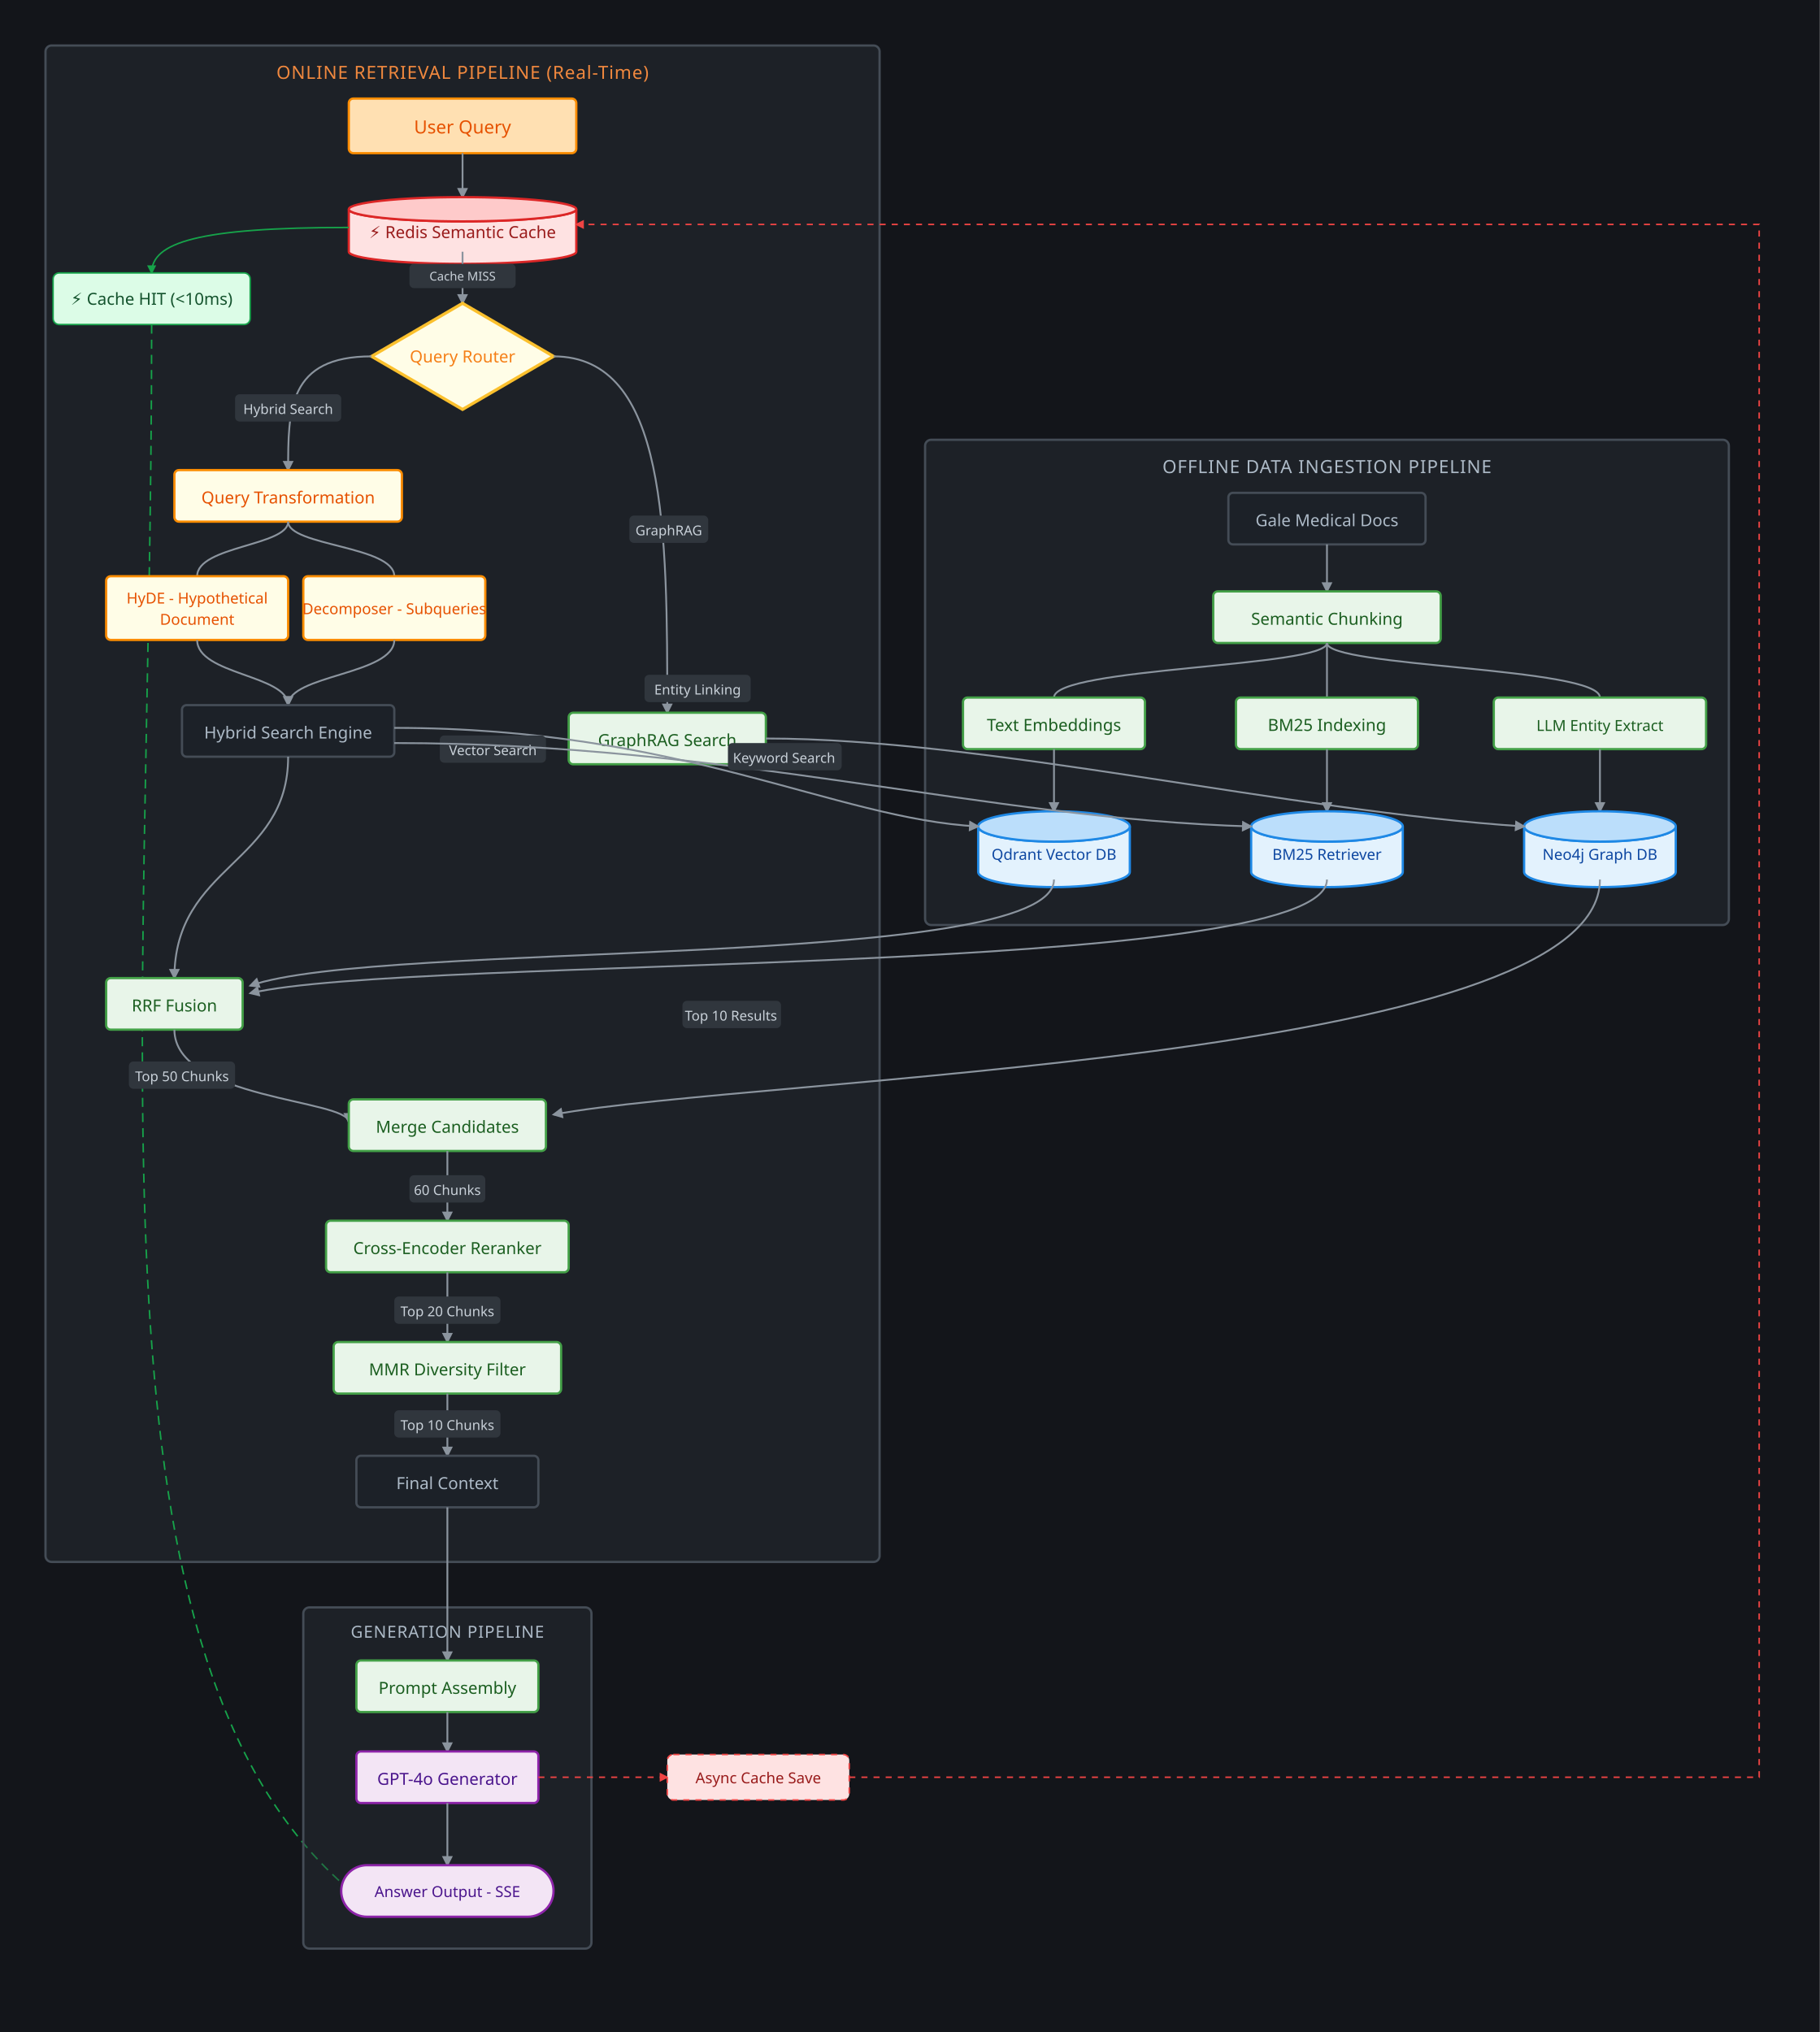
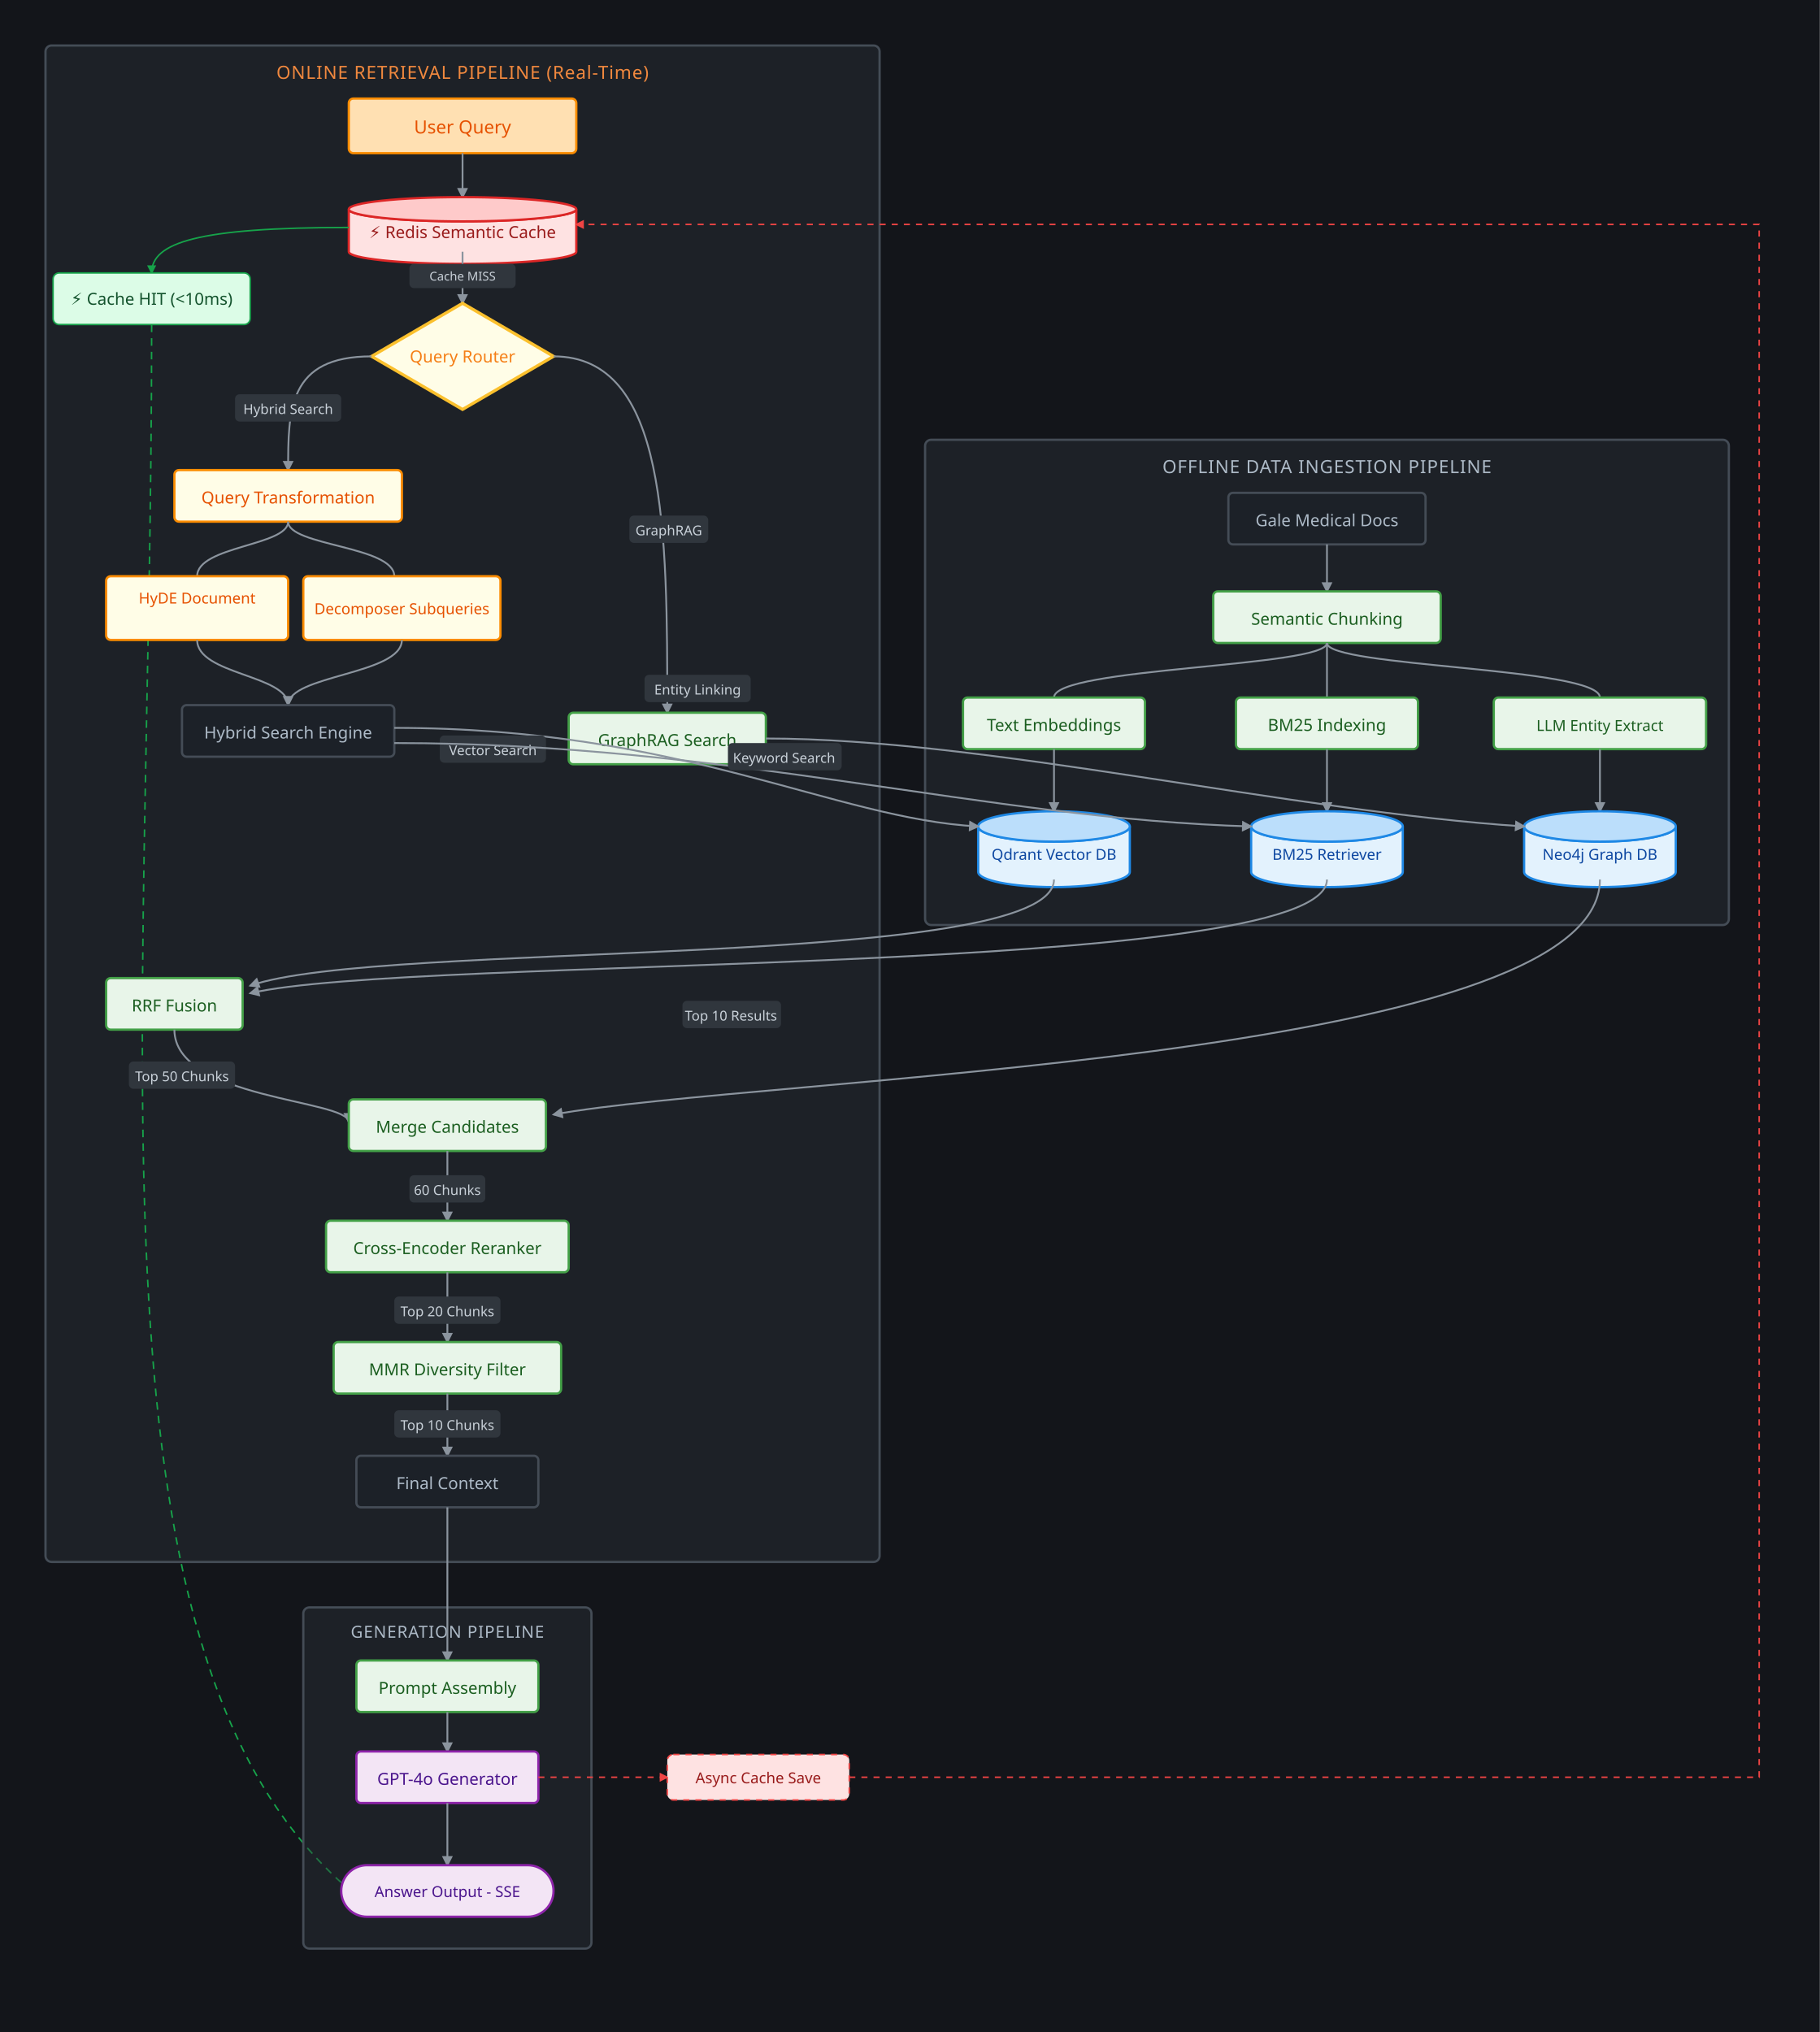
<svg xmlns="http://www.w3.org/2000/svg" viewBox="0 0 1200 1340" width="100%" height="100%" style="background:#13151a; font-family:'Trebuchet MS', 'Segoe UI', -apple-system, sans-serif;">
  <defs>
    <marker id="arrow" markerWidth="6" markerHeight="6" refX="5" refY="3" orient="auto">
      <path d="M0,0 L0,6 L6,3 z" fill="#8b949e" />
    </marker>
    <marker id="arrowGreen" markerWidth="6" markerHeight="6" refX="5" refY="3" orient="auto">
      <path d="M0,0 L0,6 L6,3 z" fill="#16a34a" />
    </marker>
    <marker id="arrowRed" markerWidth="6" markerHeight="6" refX="5" refY="3" orient="auto">
      <path d="M0,0 L0,6 L6,3 z" fill="#ef4444" />
    </marker>
  </defs>
  <rect width="1200" height="1340" fill="#13151a" />
  <rect x="30" y="30" width="550" height="1000" rx="4" fill="#2d333b" fill-opacity="0.4" stroke="#444c56" stroke-width="1.5" />
  <text x="305" y="52" text-anchor="middle" font-size="12" fill="#f0883e" letter-spacing="0.5">
    ONLINE RETRIEVAL PIPELINE (Real-Time)
  </text>
  <rect x="230" y="65" width="150" height="36" rx="3" fill="#ffe0b2" stroke="#fb8c00" stroke-width="1.5" />
  <text x="305" y="88" text-anchor="middle" font-size="12" fill="#e65100">User Query</text>
  <line x1="305" y1="101" x2="305" y2="130" stroke="#8b949e" stroke-width="1.2" marker-end="url(#arrow)" />
  <g transform="translate(230, 130)">
    <path d="M 0 8 A 75 8 0 0 0 150 8 L 150 36 A 75 8 0 0 1 0 36 Z" fill="#fee2e2" stroke="#dc2626" stroke-width="1.5" />
    <ellipse cx="75" cy="8" rx="75" ry="8" fill="#fecaca" stroke="#dc2626" stroke-width="1.5" />
    <text x="75" y="27" text-anchor="middle" font-size="11" fill="#991b1b">⚡ Redis Semantic Cache</text>
  </g>
  <path d="M 230 150 C 130 150, 100 160, 100 180" fill="none" stroke="#16a34a" stroke-width="1.0" marker-end="url(#arrowGreen)" />
  <rect x="35" y="180" width="130" height="34" rx="4" fill="#dcfce7" stroke="#16a34a" stroke-width="1.0" />
  <text x="100" y="201" text-anchor="middle" font-size="11" fill="#14532d">⚡ Cache HIT (&lt;10ms)</text>
-   <path d="M 100 214 C 100 700, 50 1100, 235 1250" fill="none" stroke="#16a34a" stroke-width="1.0" stroke-dasharray="6,4" marker-end="url(#arrowGreen)" />
+   <path d="M 100 214 C 100 700, 50 1100, 235 1250" fill="none" stroke="#16a34a" stroke-width="1.0" stroke-dasharray="5,4" marker-end="url(#arrowGreen)" />
  <line x1="305" y1="166" x2="305" y2="200" stroke="#8b949e" stroke-width="1.2" marker-end="url(#arrow)" />
  <rect x="270" y="174" width="70" height="16" rx="3" fill="#30363d" />
  <text x="305" y="185" text-anchor="middle" font-size="8" fill="#c9d1d9">Cache MISS</text>
  <g transform="translate(305, 235)">
    <polygon points="0,-35 60,0 0,35 -60,0" fill="#fffde7" stroke="#fbc02d" stroke-width="2" />
    <text x="0" y="4" text-anchor="middle" font-size="11" fill="#f57f17">Query Router</text>
  </g>
  <path d="M 245 235 C 190 235, 190 270, 190 310" fill="none" stroke="#8b949e" stroke-width="1.2" marker-end="url(#arrow)" />
  <rect x="155" y="260" width="70" height="18" rx="3" fill="#30363d" />
  <text x="190" y="273" text-anchor="middle" font-size="9" fill="#c9d1d9">Hybrid Search</text>
  <path d="M 365 235 C 440 235, 440 350, 440 470" fill="none" stroke="#8b949e" stroke-width="1.2" marker-end="url(#arrow)" />
  <rect x="415" y="340" width="52" height="18" rx="3" fill="#30363d" />
  <text x="441" y="353" text-anchor="middle" font-size="9" fill="#c9d1d9">GraphRAG</text>
  <rect x="115" y="310" width="150" height="34" rx="3" fill="#fffde7" stroke="#fb8c00" stroke-width="1.5" />
  <text x="190" y="332" text-anchor="middle" font-size="11" fill="#e65100">Query Transformation</text>
  <path d="M 190 344 C 190 360, 130 360, 130 380" fill="none" stroke="#8b949e" stroke-width="1.2" />
  <path d="M 190 344 C 190 360, 260 360, 260 380" fill="none" stroke="#8b949e" stroke-width="1.2" />
  <rect x="70" y="380" width="120" height="42" rx="3" fill="#fffde7" stroke="#fb8c00" stroke-width="1.5" />
-   <text x="130" y="398" text-anchor="middle" font-size="10" fill="#e65100">HyDE - Hypothetical</text>
-   <text x="130" y="412" text-anchor="middle" font-size="10" fill="#e65100">Document</text>
-   <rect x="200" y="380" width="120" height="42" rx="3" fill="#fffde7" stroke="#fb8c00" stroke-width="1.5" />
-   <text x="260" y="405" text-anchor="middle" font-size="10" fill="#e65100">Decomposer - Subqueries</text>
+   <text x="130" y="398" text-anchor="middle" font-size="10" fill="#e65100">HyDE Document</text>
+   <rect x="200" y="380" width="130" height="42" rx="3" fill="#fffde7" stroke="#fb8c00" stroke-width="1.5" />
+   <text x="265" y="405" text-anchor="middle" font-size="10" fill="#e65100">Decomposer Subqueries</text>
  <path d="M 130 422 C 130 445, 190 445, 190 465" fill="none" stroke="#8b949e" stroke-width="1.2" marker-end="url(#arrow)" />
-   <path d="M 260 422 C 260 445, 190 445, 190 465" fill="none" stroke="#8b949e" stroke-width="1.2" />
+   <path d="M 265 422 C 265 445, 190 445, 190 465" fill="none" stroke="#8b949e" stroke-width="1.2" />
  <rect x="120" y="465" width="140" height="34" rx="3" fill="#1c2128" stroke="#444c56" stroke-width="1.5" />
  <text x="190" y="487" text-anchor="middle" font-size="11" fill="#adbac7">Hybrid Search Engine</text>
  <rect x="375" y="470" width="130" height="34" rx="3" fill="#e8f5e9" stroke="#43a047" stroke-width="1.5" />
  <text x="440" y="492" text-anchor="middle" font-size="11" fill="#1b5e20">GraphRAG Search</text>
-   <path d="M 190 499 C 190 570, 115 570, 115 645" fill="none" stroke="#8b949e" stroke-width="1.2" marker-end="url(#arrow)" />
  <rect x="70" y="645" width="90" height="34" rx="3" fill="#e8f5e9" stroke="#43a047" stroke-width="1.5" />
  <text x="115" y="667" text-anchor="middle" font-size="11" fill="#1b5e20">RRF Fusion</text>
  <path d="M 115 679 C 115 725, 230 725, 230 740" fill="none" stroke="#8b949e" stroke-width="1.2" marker-end="url(#arrow)" />
  <rect x="85" y="700" width="70" height="18" rx="3" fill="#30363d" />
  <text x="120" y="713" text-anchor="middle" font-size="9" fill="#c9d1d9">Top 50 Chunks</text>
  <rect x="230" y="725" width="130" height="34" rx="3" fill="#e8f5e9" stroke="#43a047" stroke-width="1.5" />
  <text x="295" y="747" text-anchor="middle" font-size="11" fill="#1b5e20">Merge Candidates</text>
  <line x1="295" y1="759" x2="295" y2="805" stroke="#8b949e" stroke-width="1.2" marker-end="url(#arrow)" />
  <rect x="270" y="775" width="50" height="18" rx="3" fill="#30363d" />
  <text x="295" y="788" text-anchor="middle" font-size="9" fill="#c9d1d9">60 Chunks</text>
  <rect x="215" y="805" width="160" height="34" rx="3" fill="#e8f5e9" stroke="#43a047" stroke-width="1.5" />
  <text x="295" y="827" text-anchor="middle" font-size="11" fill="#1b5e20">Cross-Encoder Reranker</text>
  <line x1="295" y1="839" x2="295" y2="885" stroke="#8b949e" stroke-width="1.2" marker-end="url(#arrow)" />
  <rect x="260" y="855" width="70" height="18" rx="3" fill="#30363d" />
  <text x="295" y="868" text-anchor="middle" font-size="9" fill="#c9d1d9">Top 20 Chunks</text>
  <rect x="220" y="885" width="150" height="34" rx="3" fill="#e8f5e9" stroke="#43a047" stroke-width="1.5" />
  <text x="295" y="907" text-anchor="middle" font-size="11" fill="#1b5e20">MMR Diversity Filter</text>
  <line x1="295" y1="919" x2="295" y2="960" stroke="#8b949e" stroke-width="1.2" marker-end="url(#arrow)" />
  <rect x="260" y="930" width="70" height="18" rx="3" fill="#30363d" />
  <text x="295" y="943" text-anchor="middle" font-size="9" fill="#c9d1d9">Top 10 Chunks</text>
  <rect x="235" y="960" width="120" height="34" rx="3" fill="#1c2128" stroke="#444c56" stroke-width="1.5" />
  <text x="295" y="982" text-anchor="middle" font-size="11" fill="#adbac7">Final Context</text>
  <rect x="610" y="290" width="530" height="320" rx="4" fill="#2d333b" fill-opacity="0.4" stroke="#444c56" stroke-width="1.5" />
  <text x="875" y="312" text-anchor="middle" font-size="12" fill="#adbac7" letter-spacing="0.5">
    OFFLINE DATA INGESTION PIPELINE
  </text>
  <rect x="810" y="325" width="130" height="34" rx="3" fill="#1c2128" stroke="#444c56" stroke-width="1.5" />
  <text x="875" y="347" text-anchor="middle" font-size="11" fill="#adbac7">Gale Medical Docs</text>
  <line x1="875" y1="359" x2="875" y2="390" stroke="#8b949e" stroke-width="1.2" marker-end="url(#arrow)" />
  <rect x="800" y="390" width="150" height="34" rx="3" fill="#e8f5e9" stroke="#43a047" stroke-width="1.5" />
  <text x="875" y="412" text-anchor="middle" font-size="11" fill="#1b5e20">Semantic Chunking</text>
  <path d="M 875 424 C 875 440, 695 440, 695 460" fill="none" stroke="#8b949e" stroke-width="1.2" />
  <path d="M 875 424 L 875 460" fill="none" stroke="#8b949e" stroke-width="1.2" />
  <path d="M 875 424 C 875 440, 1055 440, 1055 460" fill="none" stroke="#8b949e" stroke-width="1.2" />
  <rect x="635" y="460" width="120" height="34" rx="3" fill="#e8f5e9" stroke="#43a047" stroke-width="1.5" />
  <text x="695" y="482" text-anchor="middle" font-size="11" fill="#1b5e20">Text Embeddings</text>
  <rect x="815" y="460" width="120" height="34" rx="3" fill="#e8f5e9" stroke="#43a047" stroke-width="1.5" />
  <text x="875" y="482" text-anchor="middle" font-size="11" fill="#1b5e20">BM25 Indexing</text>
  <rect x="985" y="460" width="140" height="34" rx="3" fill="#e8f5e9" stroke="#43a047" stroke-width="1.5" />
  <text x="1055" y="482" text-anchor="middle" font-size="10" fill="#1b5e20">LLM Entity Extract</text>
  <line x1="695" y1="494" x2="695" y2="535" stroke="#8b949e" stroke-width="1.2" marker-end="url(#arrow)" />
  <line x1="875" y1="494" x2="875" y2="535" stroke="#8b949e" stroke-width="1.2" marker-end="url(#arrow)" />
  <line x1="1055" y1="494" x2="1055" y2="535" stroke="#8b949e" stroke-width="1.2" marker-end="url(#arrow)" />
  <g transform="translate(645, 535)">
    <path d="M 0 10 A 50 10 0 0 0 100 10 L 100 40 A 50 10 0 0 1 0 40 Z" fill="#e3f2fd" stroke="#1e88e5" stroke-width="1.5" />
    <ellipse cx="50" cy="10" rx="50" ry="10" fill="#bbdefb" stroke="#1e88e5" stroke-width="1.5" />
    <text x="50" y="32" text-anchor="middle" font-size="10" fill="#0d47a1">Qdrant Vector DB</text>
  </g>
  <g transform="translate(825, 535)">
    <path d="M 0 10 A 50 10 0 0 0 100 10 L 100 40 A 50 10 0 0 1 0 40 Z" fill="#e3f2fd" stroke="#1e88e5" stroke-width="1.5" />
    <ellipse cx="50" cy="10" rx="50" ry="10" fill="#bbdefb" stroke="#1e88e5" stroke-width="1.5" />
    <text x="50" y="32" text-anchor="middle" font-size="10" fill="#0d47a1">BM25 Retriever</text>
  </g>
  <g transform="translate(1005, 535)">
    <path d="M 0 10 A 50 10 0 0 0 100 10 L 100 40 A 50 10 0 0 1 0 40 Z" fill="#e3f2fd" stroke="#1e88e5" stroke-width="1.5" />
    <ellipse cx="50" cy="10" rx="50" ry="10" fill="#bbdefb" stroke="#1e88e5" stroke-width="1.5" />
    <text x="50" y="32" text-anchor="middle" font-size="10" fill="#0d47a1">Neo4j Graph DB</text>
  </g>
  <path d="M 260 480 C 450 480, 550 540, 645 545" fill="none" stroke="#8b949e" stroke-width="1.2" marker-end="url(#arrow)" />
  <rect x="290" y="485" width="70" height="18" rx="3" fill="#30363d" />
  <text x="325" y="498" text-anchor="middle" font-size="9" fill="#c9d1d9">Vector Search</text>
  <path d="M 260 490 C 480 490, 650 540, 825 545" fill="none" stroke="#8b949e" stroke-width="1.2" marker-end="url(#arrow)" />
  <rect x="480" y="490" width="75" height="18" rx="3" fill="#30363d" />
  <text x="517" y="503" text-anchor="middle" font-size="9" fill="#c9d1d9">Keyword Search</text>
  <path d="M 505 487 C 650 487, 850 535, 1005 545" fill="none" stroke="#8b949e" stroke-width="1.2" marker-end="url(#arrow)" />
  <rect x="425" y="445" width="70" height="18" rx="3" fill="#30363d" />
  <text x="460" y="458" text-anchor="middle" font-size="9" fill="#c9d1d9">Entity Linking</text>
  <path d="M 695 580 C 695 640, 250 620, 165 650" fill="none" stroke="#8b949e" stroke-width="1.2" marker-end="url(#arrow)" />
  <path d="M 875 580 C 875 645, 270 630, 165 655" fill="none" stroke="#8b949e" stroke-width="1.2" marker-end="url(#arrow)" />
  <path d="M 1055 580 C 1055 700, 500 710, 365 735" fill="none" stroke="#8b949e" stroke-width="1.2" marker-end="url(#arrow)" />
  <rect x="450" y="660" width="65" height="18" rx="3" fill="#30363d" />
  <text x="482" y="673" text-anchor="middle" font-size="9" fill="#c9d1d9">Top 10 Results</text>
  <rect x="200" y="1060" width="190" height="225" rx="4" fill="#2d333b" fill-opacity="0.4" stroke="#444c56" stroke-width="1.5" />
  <text x="295" y="1080" text-anchor="middle" font-size="11" fill="#adbac7" letter-spacing="0.5">
    GENERATION PIPELINE
  </text>
  <line x1="295" y1="994" x2="295" y2="1095" stroke="#8b949e" stroke-width="1.2" marker-end="url(#arrow)" />
  <rect x="235" y="1095" width="120" height="34" rx="3" fill="#e8f5e9" stroke="#43a047" stroke-width="1.5" />
  <text x="295" y="1117" text-anchor="middle" font-size="11" fill="#1b5e20">Prompt Assembly</text>
  <line x1="295" y1="1129" x2="295" y2="1155" stroke="#8b949e" stroke-width="1.2" marker-end="url(#arrow)" />
  <rect x="235" y="1155" width="120" height="34" rx="3" fill="#f3e5f5" stroke="#8e24aa" stroke-width="1.5" />
  <text x="295" y="1177" text-anchor="middle" font-size="11" fill="#4a148c">GPT-4o Generator</text>
  <path d="M 355 1172 L 440 1172" fill="none" stroke="#ef4444" stroke-width="1.0" stroke-dasharray="4,4" marker-end="url(#arrowRed)" />
  <rect x="440" y="1157" width="120" height="30" rx="4" fill="#fee2e2" stroke="#ef4444" stroke-width="1.0" stroke-dasharray="4,4" />
  <text x="500" y="1176" text-anchor="middle" font-size="10" fill="#991b1b">Async Cache Save</text>
  <path d="M 560 1172 L 1160 1172 L 1160 148 L 380 148" fill="none" stroke="#ef4444" stroke-width="1.0" stroke-dasharray="4,4" marker-end="url(#arrowRed)" />
  <line x1="295" y1="1189" x2="295" y2="1230" stroke="#8b949e" stroke-width="1.2" marker-end="url(#arrow)" />
  <rect x="225" y="1230" width="140" height="34" rx="17" fill="#f3e5f5" stroke="#8e24aa" stroke-width="1.5" />
  <text x="295" y="1251" text-anchor="middle" font-size="10" fill="#4a148c">Answer Output - SSE</text>
</svg>
